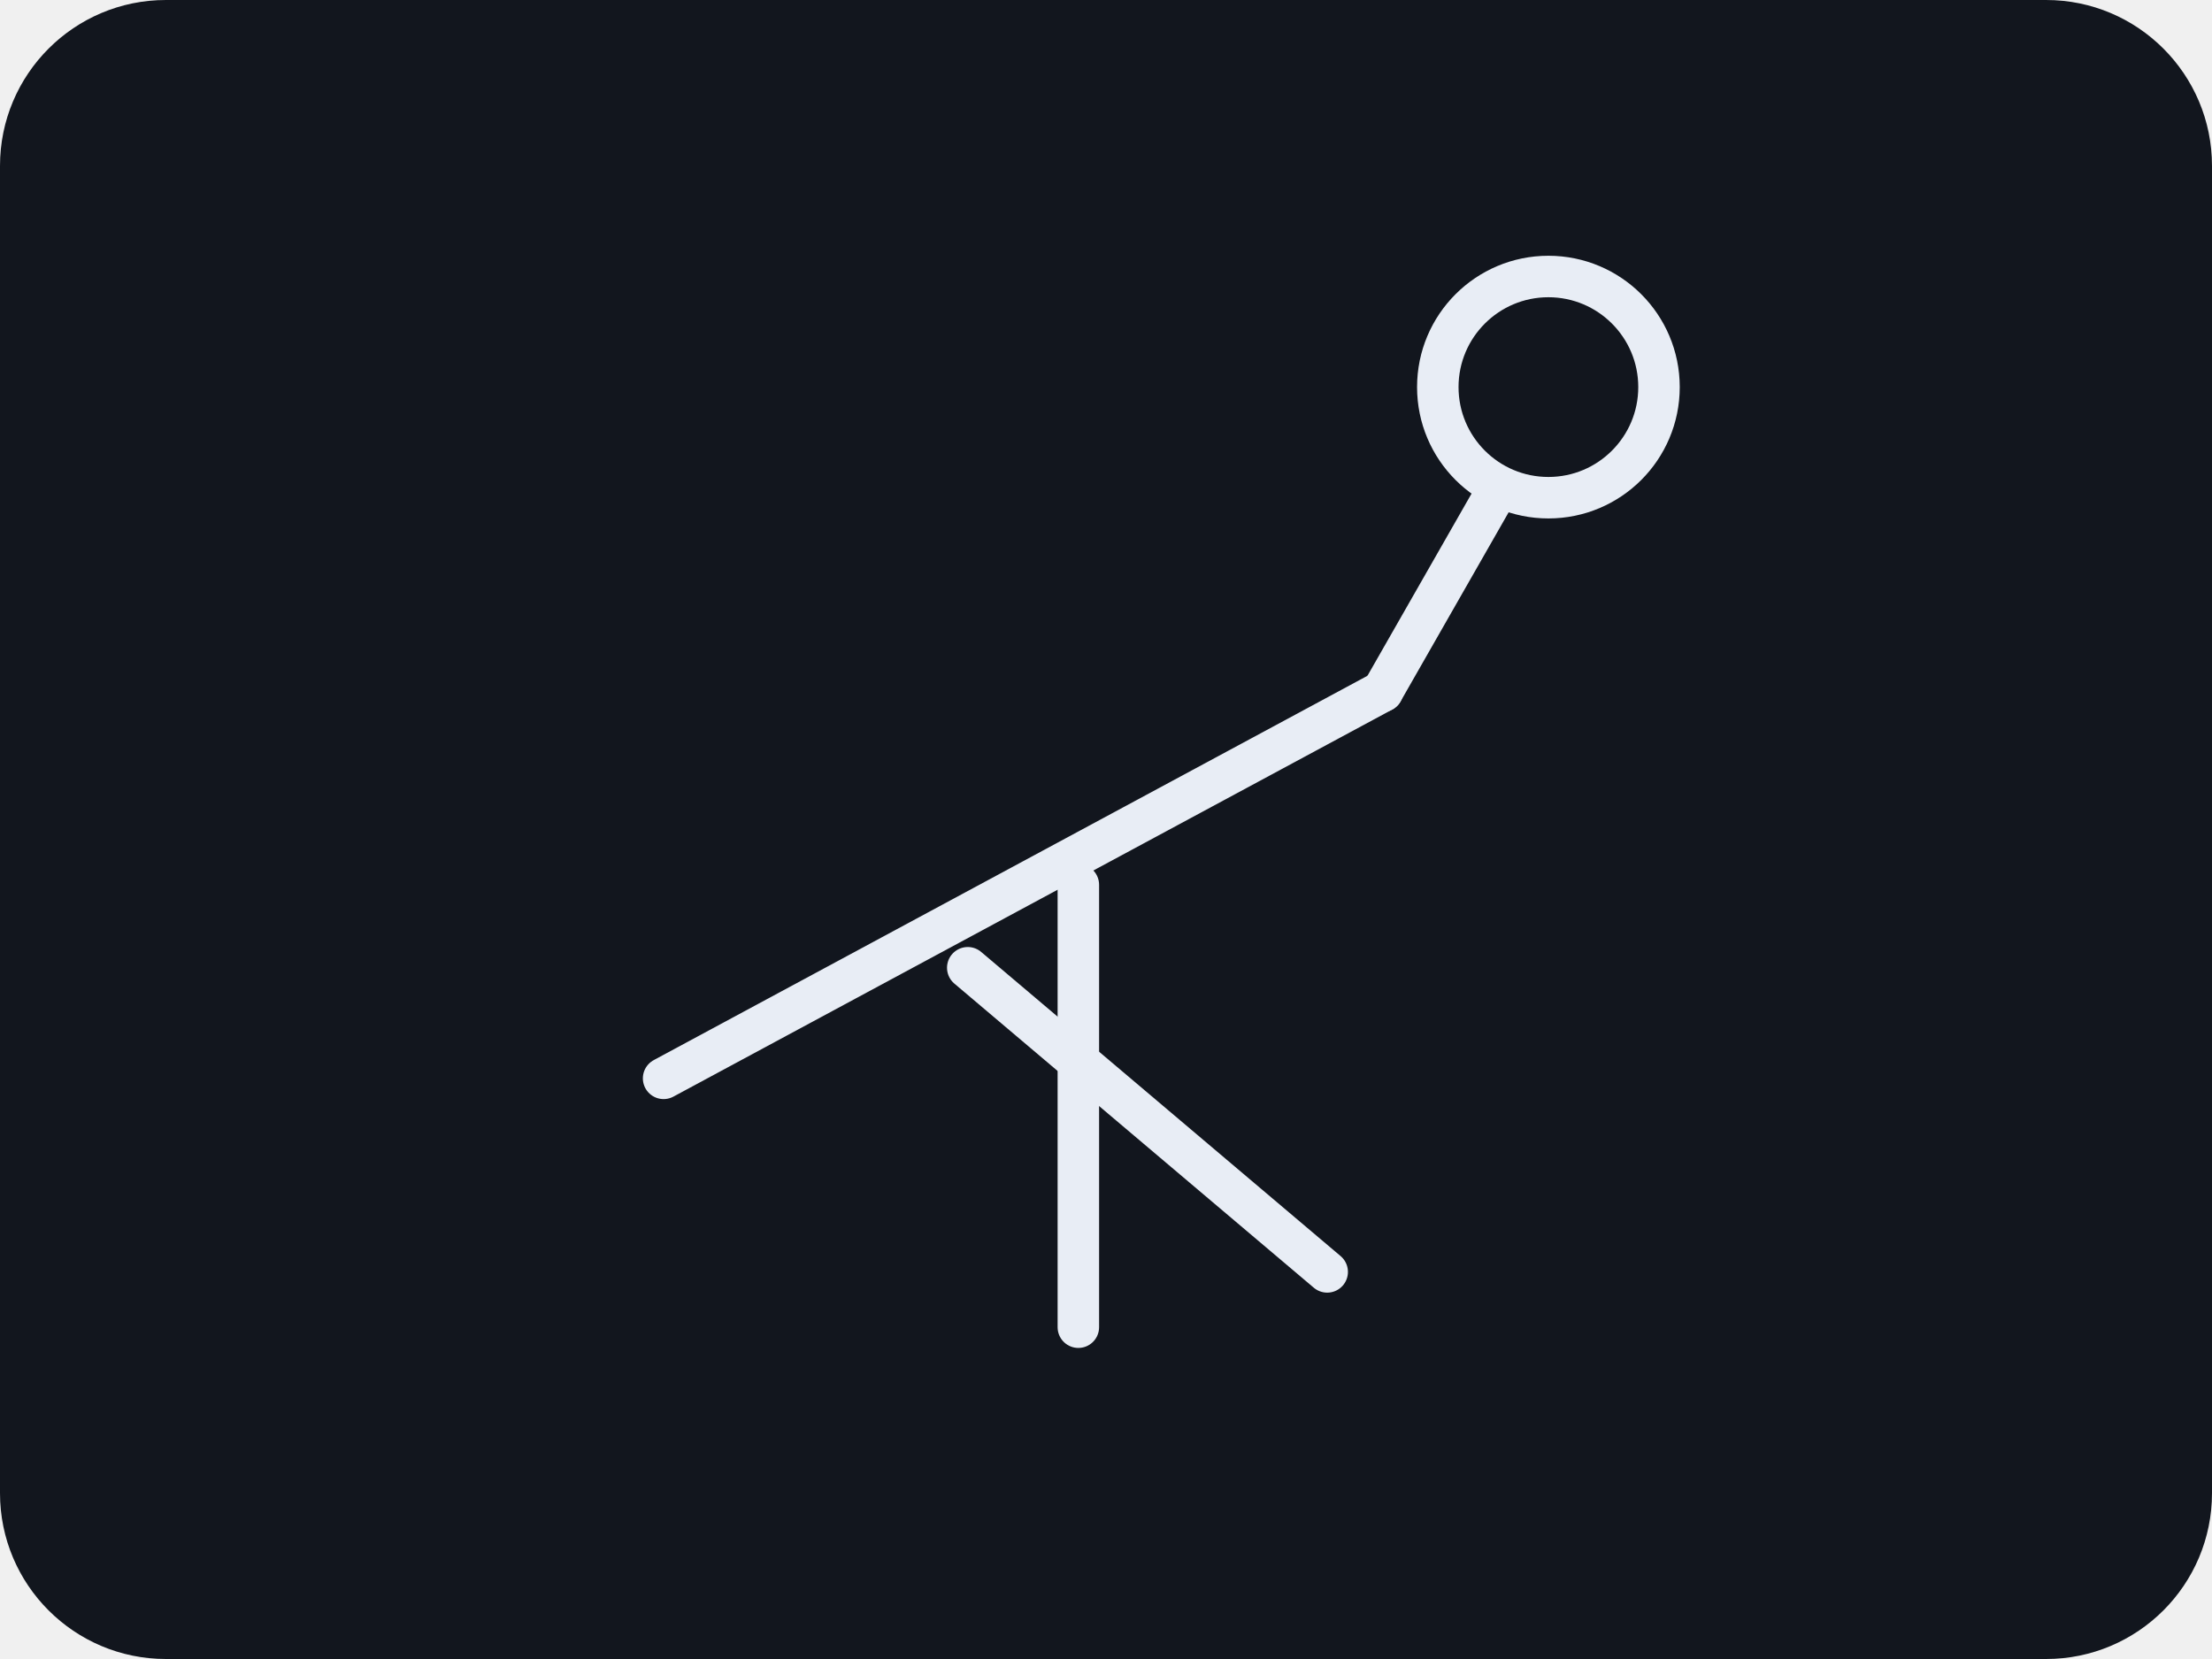
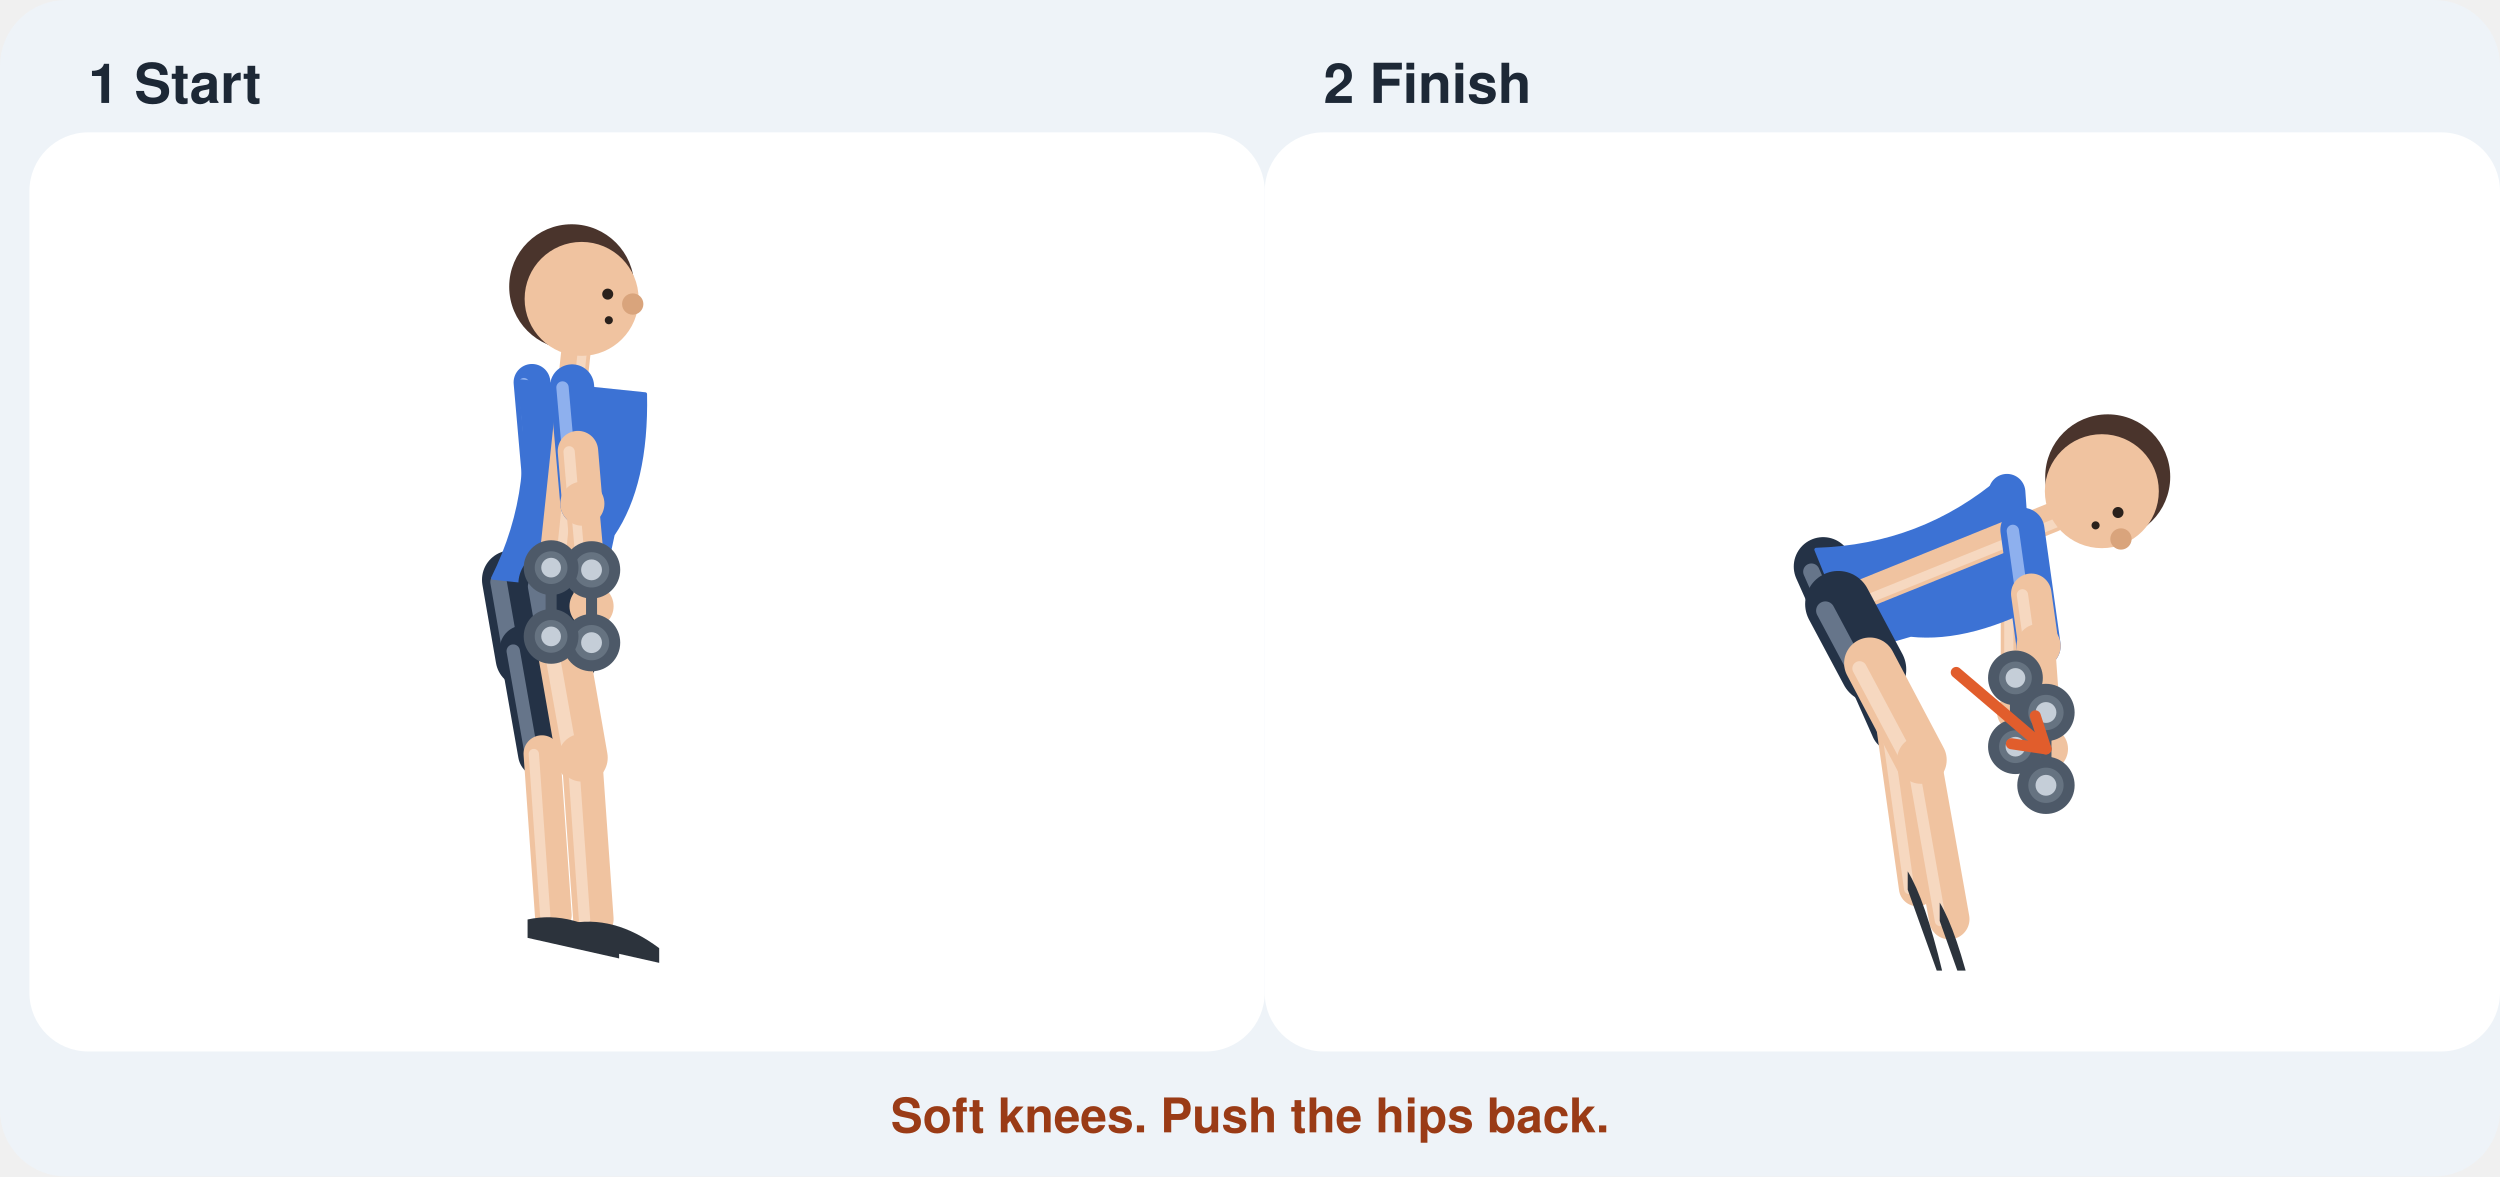
- <svg xmlns="http://www.w3.org/2000/svg" viewBox="0 0 160 120" role="img">
-   <rect width="160" height="120" rx="12" fill="#12161e" />
-   <g fill="none" stroke="#e8edf5" stroke-width="3" stroke-linecap="round" stroke-linejoin="round">
-     <line x1="48" y1="78" x2="100" y2="50" />
-     <line x1="100" y1="50" x2="108" y2="36" />
-     <line x1="78" y1="64" x2="78" y2="96" />
-     <line x1="70" y1="70" x2="96" y2="92" />
-     <circle cx="112" cy="28" r="8" />
+ <svg xmlns="http://www.w3.org/2000/svg" viewBox="0 0 680 320" role="img">
+   <style>
+   .bg { fill: #eef3f8; }
+   .panel { fill: #ffffff; }
+   .ink { fill: #1d2836; }
+   .muted { fill: #5c6b7e; }
+   .skin-fill, .skin-line { fill: #f0c3a0; stroke: #f0c3a0; }
+   .skin-shade { fill: #d9a47c; stroke: #d9a47c; }
+   .skin-hi { stroke: #f6d8c0; fill: none; }
+   .hair { fill: #4a342c; stroke: #4a342c; }
+   .ink-fill { fill: #2a211c; stroke: none; }
+   .shirt-fill, .shirt-line { fill: #3c72d4; stroke: #3c72d4; }
+   .shirt-hi { stroke: #8eb0ee; fill: none; }
+   .shorts-line { fill: #243246; stroke: #243246; }
+   .shorts-hi { stroke: #66758a; fill: none; }
+   .shoe { fill: #2c333c; stroke: none; }
+   .metal, .metal-fill { fill: #667381; stroke: #4d5968; stroke-width: 3; stroke-linecap: round; }
+   .metal-hi { fill: #c5ced8; stroke: none; }
+   .kb-fill { fill: #3e4652; stroke: #2c333c; stroke-width: 2; }
+   .kb-hi { fill: #8d97a6; stroke: none; }
+   .kb-handle { fill: none; stroke: #3e4652; stroke-width: 4; stroke-linecap: round; }
+   .bench-pad { fill: #31445c; stroke: none; }
+   .bench-leg { fill: #243140; stroke: none; }
+   .mat { fill: #1f9d8d; stroke: none; }
+   .bike { fill: none; stroke: #314052; stroke-width: 4; stroke-linecap: round; stroke-linejoin: round; }
+   .ground { stroke: #d5deea; stroke-width: 2; }
+   .arrow { fill: none; stroke: #e15d2c; stroke-width: 3; stroke-linecap: round; }
+   .arrow-head { fill: none; stroke: #e15d2c; stroke-width: 3; stroke-linecap: round; stroke-linejoin: round; }
+   .cue { fill: #9a3b16; }
+   text { font-family: "Segoe UI", Helvetica, Arial, sans-serif; }
+   line, path { stroke-linecap: round; stroke-linejoin: round; }
+   @media (prefers-color-scheme: dark) {
+     .bg { fill: #121820; }
+     .panel { fill: #1b2430; }
+     .ink { fill: #e7eef8; }
+     .muted { fill: #a9b6c9; }
+     .skin-fill, .skin-line { fill: #e7b892; stroke: #e7b892; }
+     .skin-shade { fill: #c48b62; stroke: #c48b62; }
+     .skin-hi { stroke: #f3d2b6; }
+     .hair { fill: #6b4b3e; stroke: #6b4b3e; }
+     .ink-fill { fill: #1a120f; }
+     .shirt-fill, .shirt-line { fill: #6d97e8; stroke: #6d97e8; }
+     .shirt-hi { stroke: #d5e3fb; }
+     .shorts-line { fill: #d5deea; stroke: #d5deea; }
+     .shorts-hi { stroke: #ffffff; }
+     .shoe { fill: #dfe6f0; }
+     .metal, .metal-fill { fill: #aeb8c6; stroke: #d5deea; }
+     .metal-hi { fill: #eef3f8; }
+     .kb-fill { fill: #c5ced8; stroke: #eef3f8; }
+     .kb-hi { fill: #ffffff; }
+     .kb-handle { stroke: #d5deea; }
+     .bench-pad { fill: #8ea0b8; }
+     .bench-leg { fill: #c5d0de; }
+     .mat { fill: #3dbead; }
+     .bike { stroke: #c5d2e2; }
+     .ground { stroke: #314056; }
+     .arrow, .arrow-head { stroke: #ffb089; }
+     .cue { fill: #ffc2a4; }
+   }
+ </style>
+   <rect width="680" height="320" rx="18" class="bg" />
+   <rect x="8" y="36" width="336" height="250" rx="16" class="panel" />
+   <text x="24" y="28" class="ink" font-size="15" font-weight="700">1  Start</text>
+   <clipPath id="clip0">
+     <rect x="10" y="40" width="332" height="224" rx="12" />
+   </clipPath>
+   <g clip-path="url(#clip0)">
+     <line x1="24" y1="268" x2="328" y2="268" class="ground" />
+     <line x1="139.1" y1="157.7" x2="142.8" y2="179.0" stroke-width="16" class="shorts-line" />
+     <line x1="135.6" y1="158.3" x2="139.3" y2="179.6" stroke-width="4.48" class="shorts-hi" />
+     <line x1="142.4" y1="176.6" x2="147.4" y2="205.0" stroke-width="13" class="shorts-line" />
+     <line x1="139.6" y1="177.1" x2="144.6" y2="205.5" stroke-width="3.64" class="shorts-hi" />
+     <line x1="147.4" y1="205.0" x2="150.5" y2="248.9" stroke-width="10" class="skin-line" />
+     <line x1="145.2" y1="205.1" x2="148.3" y2="249.0" stroke-width="2.8" class="skin-hi" />
+     <line x1="144.7" y1="104.0" x2="147.5" y2="135.9" stroke-width="10" class="shirt-line" />
+     <line x1="142.5" y1="104.2" x2="145.3" y2="136.1" stroke-width="2.8" class="shirt-hi" />
+     <line x1="147.5" y1="135.9" x2="149.9" y2="163.8" stroke-width="8" class="skin-line" />
+     <line x1="145.7" y1="136.0" x2="148.2" y2="163.9" stroke-width="2.5" class="skin-hi" />
+     <circle cx="149.9" cy="163.8" r="4.5" class="skin-fill" />
+     <path d="M 134.1 157.2 Q 146.9 131.4 140.7 103.6 L 175.5 107.2 Q 176.0 131.7 166.7 145.4 L 163.5 160.3 Z" class="shirt-fill" />
+     <line x1="150.0" y1="158.8" x2="156.6" y2="96.2" stroke-width="8" class="skin-line" />
+     <line x1="151.8" y1="159.0" x2="158.3" y2="96.4" stroke-width="2.5" class="skin-hi" />
+     <circle cx="155.5" cy="78.0" r="16.5" class="hair" />
+     <circle cx="158.2" cy="81.3" r="15" class="skin-fill" />
+     <circle cx="150.2" cy="80.4" r="4.2" class="skin-fill" />
+     <circle cx="150.2" cy="80.4" r="2.2" class="skin-line" />
+     <circle cx="165.3" cy="80.0" r="1.5" class="ink-fill" />
+     <circle cx="172.1" cy="82.7" r="2.4" class="skin-shade" />
+     <circle cx="165.6" cy="87.1" r="1.1" class="ink-fill" />
+     <line x1="150.0" y1="158.8" x2="153.5" y2="178.7" stroke-width="18" class="shorts-line" />
+     <line x1="146.1" y1="159.5" x2="149.6" y2="179.4" stroke-width="5.04" class="shorts-hi" />
+     <line x1="153.2" y1="176.8" x2="158.3" y2="206.1" stroke-width="14" class="skin-line" />
+     <line x1="150.1" y1="177.3" x2="155.3" y2="206.6" stroke-width="3.92" class="skin-hi" />
+     <line x1="158.3" y1="206.1" x2="161.4" y2="250.0" stroke-width="11" class="skin-line" />
+     <line x1="155.9" y1="206.3" x2="159.0" y2="250.2" stroke-width="3.08" class="skin-hi" />
+     <circle cx="158.3" cy="206.1" r="6" class="skin-fill" />
+     <path d="M 154.4 251.3 Q 166.9 248.6 179.3 257.9 L 179.3 261.9 L 154.4 256.3 Z" class="shoe" />
+     <path d="M 143.5 250.1 Q 155.9 247.4 168.4 256.7 L 168.4 260.7 L 143.5 255.1 Z" class="shoe" />
+     <line x1="155.6" y1="105.1" x2="158.4" y2="137.0" stroke-width="12" class="shirt-line" />
+     <line x1="153.0" y1="105.4" x2="155.8" y2="137.2" stroke-width="3.36" class="shirt-hi" />
+     <line x1="157.2" y1="122.7" x2="158.4" y2="137.0" stroke-width="11" class="skin-line" />
+     <line x1="154.8" y1="122.9" x2="156.0" y2="137.2" stroke-width="3.08" class="skin-hi" />
+     <line x1="158.4" y1="137.0" x2="160.9" y2="164.9" stroke-width="9" class="skin-line" />
+     <line x1="156.5" y1="137.2" x2="158.9" y2="165.1" stroke-width="2.52" class="skin-hi" />
+     <circle cx="158.4" cy="137.0" r="5.5" class="skin-fill" />
+     <circle cx="160.9" cy="164.9" r="5.5" class="skin-fill" />
+     <line x1="160.9" y1="155.0" x2="160.9" y2="174.8" stroke-width="3.15" class="metal" />
+     <circle cx="160.9" cy="155.0" r="6.3" class="metal-fill" />
+     <circle cx="160.9" cy="174.8" r="6.3" class="metal-fill" />
+     <circle cx="160.9" cy="155.0" r="2.835" class="metal-hi" />
+     <circle cx="160.9" cy="174.8" r="2.835" class="metal-hi" />
+     <line x1="149.9" y1="154.4" x2="149.9" y2="173.1" stroke-width="2.975" class="metal" />
+     <circle cx="149.9" cy="154.4" r="5.95" class="metal-fill" />
+     <circle cx="149.9" cy="173.1" r="5.95" class="metal-fill" />
+     <circle cx="149.9" cy="154.4" r="2.678" class="metal-hi" />
+     <circle cx="149.9" cy="173.1" r="2.678" class="metal-hi" />
  </g>
-   <g fill="none" stroke="#3ee0b0" stroke-width="3" stroke-linecap="round">
-     
+   <rect x="344" y="36" width="336" height="250" rx="16" class="panel" />
+   <text x="360" y="28" class="ink" font-size="15" font-weight="700">2  Finish</text>
+   <clipPath id="clip336">
+     <rect x="346" y="40" width="332" height="224" rx="12" />
+   </clipPath>
+   <g clip-path="url(#clip336)">
+     <line x1="360" y1="268" x2="664" y2="268" class="ground" />
+     <line x1="495.9" y1="154.1" x2="504.7" y2="173.8" stroke-width="16" class="shorts-line" />
+     <line x1="492.7" y1="155.5" x2="501.4" y2="175.3" stroke-width="4.48" class="shorts-hi" />
+     <line x1="503.7" y1="171.6" x2="515.4" y2="197.9" stroke-width="13" class="shorts-line" />
+     <line x1="501.1" y1="172.8" x2="512.8" y2="199.1" stroke-width="3.64" class="shorts-hi" />
+     <line x1="515.4" y1="197.9" x2="521.5" y2="241.5" stroke-width="10" class="skin-line" />
+     <line x1="513.2" y1="198.2" x2="519.3" y2="241.8" stroke-width="2.8" class="skin-hi" />
+     <line x1="545.9" y1="133.9" x2="548.2" y2="165.8" stroke-width="10" class="shirt-line" />
+     <line x1="543.8" y1="134.0" x2="546.0" y2="165.9" stroke-width="2.8" class="shirt-hi" />
+     <line x1="548.2" y1="165.8" x2="548.2" y2="193.8" stroke-width="8" class="skin-line" />
+     <line x1="546.4" y1="165.8" x2="546.4" y2="193.8" stroke-width="2.5" class="skin-hi" />
+     <circle cx="548.2" cy="193.8" r="4.5" class="skin-fill" />
+     <path d="M 494.0 149.5 Q 522.8 148.6 544.4 130.2 L 557.6 162.6 Q 536.2 174.5 519.7 172.7 L 505.1 176.9 Z" class="shirt-fill" />
+     <line x1="500.0" y1="164.3" x2="558.4" y2="140.7" stroke-width="8" class="skin-line" />
+     <line x1="500.7" y1="165.9" x2="559.1" y2="142.3" stroke-width="2.5" class="skin-hi" />
+     <circle cx="573.3" cy="129.7" r="16.5" class="hair" />
+     <circle cx="571.7" cy="133.6" r="15" class="skin-fill" />
+     <circle cx="568.7" cy="126.2" r="4.2" class="skin-fill" />
+     <circle cx="568.7" cy="126.2" r="2.2" class="skin-line" />
+     <circle cx="576.1" cy="139.4" r="1.5" class="ink-fill" />
+     <circle cx="576.9" cy="146.6" r="2.4" class="skin-shade" />
+     <circle cx="570.0" cy="142.9" r="1.1" class="ink-fill" />
+     <line x1="500.0" y1="164.3" x2="509.5" y2="182.1" stroke-width="18" class="shorts-line" />
+     <line x1="496.5" y1="166.1" x2="506.0" y2="183.9" stroke-width="5.04" class="shorts-hi" />
+     <line x1="508.6" y1="180.4" x2="522.5" y2="206.7" stroke-width="14" class="skin-line" />
+     <line x1="505.8" y1="181.8" x2="519.8" y2="208.1" stroke-width="3.92" class="skin-hi" />
+     <line x1="522.5" y1="206.7" x2="530.2" y2="250.0" stroke-width="11" class="skin-line" />
+     <line x1="520.2" y1="207.1" x2="527.8" y2="250.4" stroke-width="3.08" class="skin-hi" />
+     <circle cx="522.5" cy="206.7" r="6" class="skin-fill" />
+     <path d="M 527.6 245.5 Q 532.2 253.1 536.9 272.7 L 536.9 276.7 L 527.6 250.5 Z" class="shoe" />
+     <path d="M 518.9 237.0 Q 523.6 244.6 528.3 264.2 L 528.3 268.2 L 518.9 242.0 Z" class="shoe" />
+     <line x1="550.1" y1="144.1" x2="554.5" y2="175.7" stroke-width="12" class="shirt-line" />
+     <line x1="547.5" y1="144.4" x2="551.9" y2="176.1" stroke-width="3.36" class="shirt-hi" />
+     <line x1="552.5" y1="161.5" x2="554.5" y2="175.7" stroke-width="11" class="skin-line" />
+     <line x1="550.1" y1="161.8" x2="552.1" y2="176.1" stroke-width="3.08" class="skin-hi" />
+     <line x1="554.5" y1="175.7" x2="556.5" y2="203.7" stroke-width="9" class="skin-line" />
+     <line x1="552.5" y1="175.9" x2="554.5" y2="203.8" stroke-width="2.52" class="skin-hi" />
+     <circle cx="554.5" cy="175.7" r="5.5" class="skin-fill" />
+     <circle cx="556.5" cy="203.7" r="5.5" class="skin-fill" />
+     <line x1="556.5" y1="193.8" x2="556.5" y2="213.6" stroke-width="3.15" class="metal" />
+     <circle cx="556.5" cy="193.8" r="6.3" class="metal-fill" />
+     <circle cx="556.5" cy="213.6" r="6.3" class="metal-fill" />
+     <circle cx="556.5" cy="193.8" r="2.835" class="metal-hi" />
+     <circle cx="556.5" cy="213.6" r="2.835" class="metal-hi" />
+     <line x1="548.2" y1="184.4" x2="548.2" y2="203.1" stroke-width="2.975" class="metal" />
+     <circle cx="548.2" cy="184.4" r="5.95" class="metal-fill" />
+     <circle cx="548.2" cy="203.1" r="5.95" class="metal-fill" />
+     <circle cx="548.2" cy="184.4" r="2.678" class="metal-hi" />
+     <circle cx="548.2" cy="203.1" r="2.678" class="metal-hi" />
  </g>
+   <clipPath id="clip-cues">
+     <rect x="0" y="0" width="680" height="286" />
+   </clipPath>
+   <g clip-path="url(#clip-cues)">
+     <line x1="532.1" y1="182.9" x2="556.5" y2="203.7" class="arrow" />
+     <path d="M 547.1 202.3 L 556.5 203.7 L 553.6 194.7" class="arrow-head" />
+   </g>
+   <text x="340" y="308" text-anchor="middle" class="cue" font-size="13" font-weight="700">Soft knees. Push the hips back.</text>
</svg>
